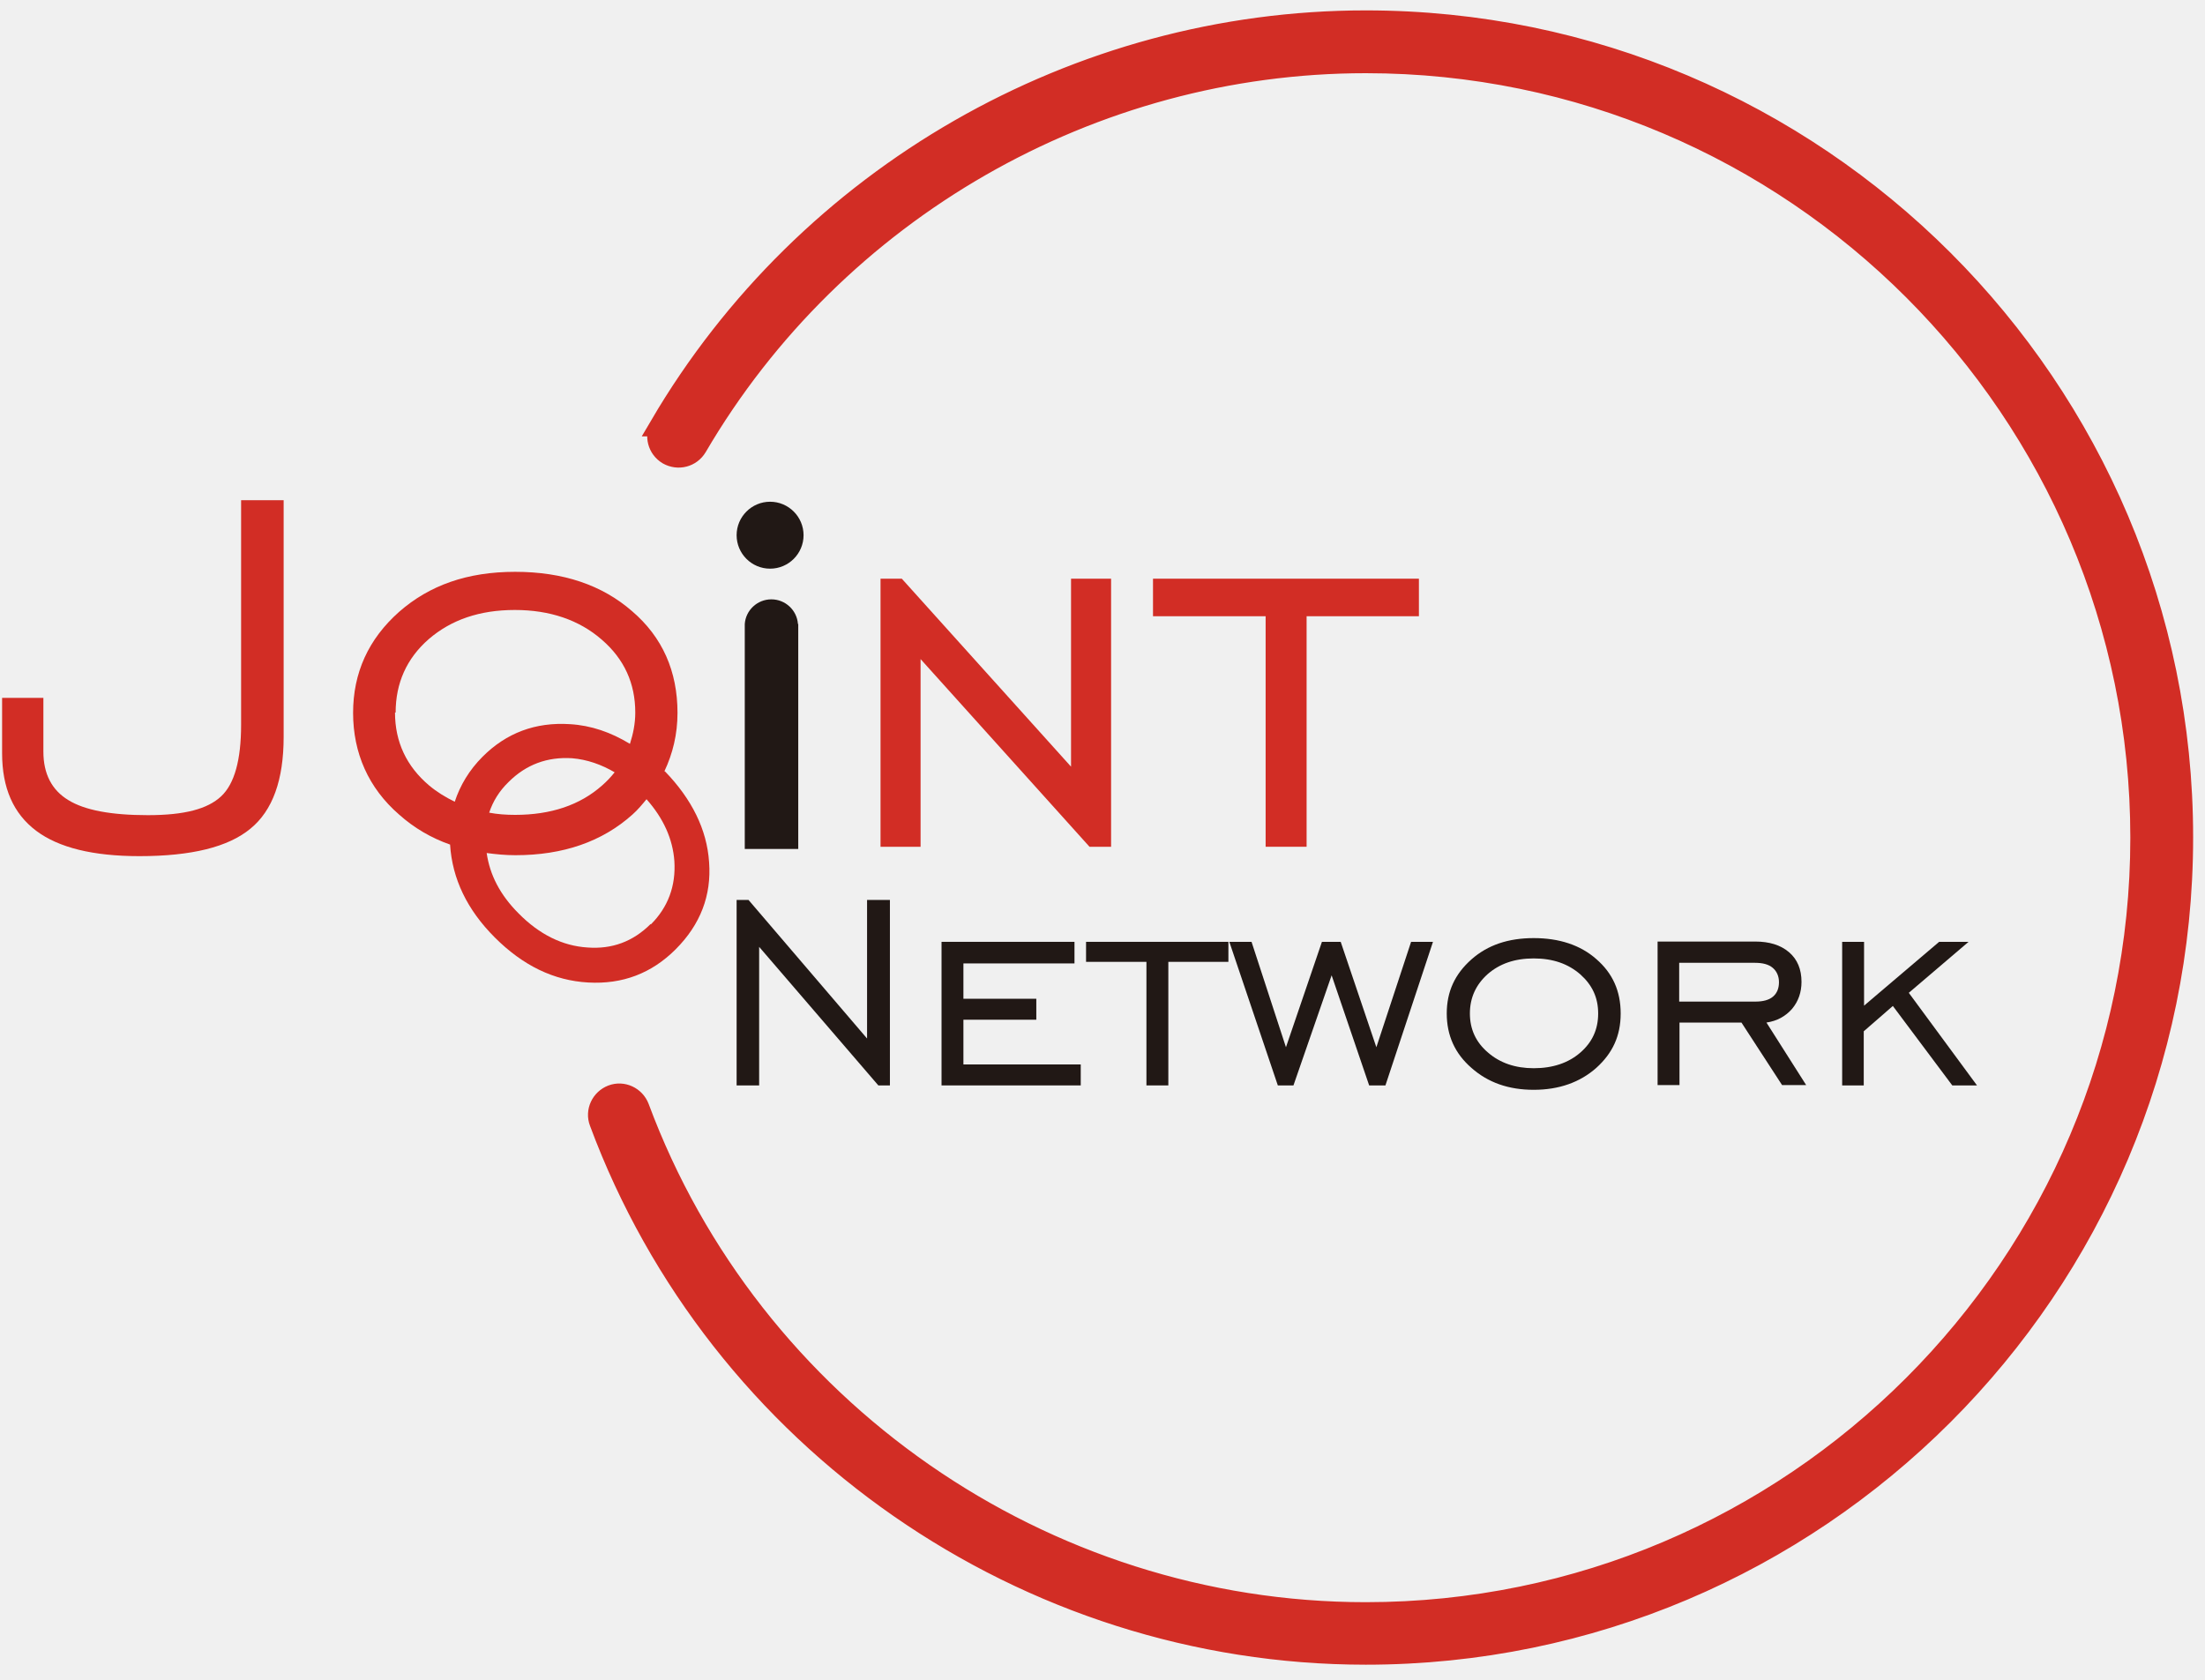
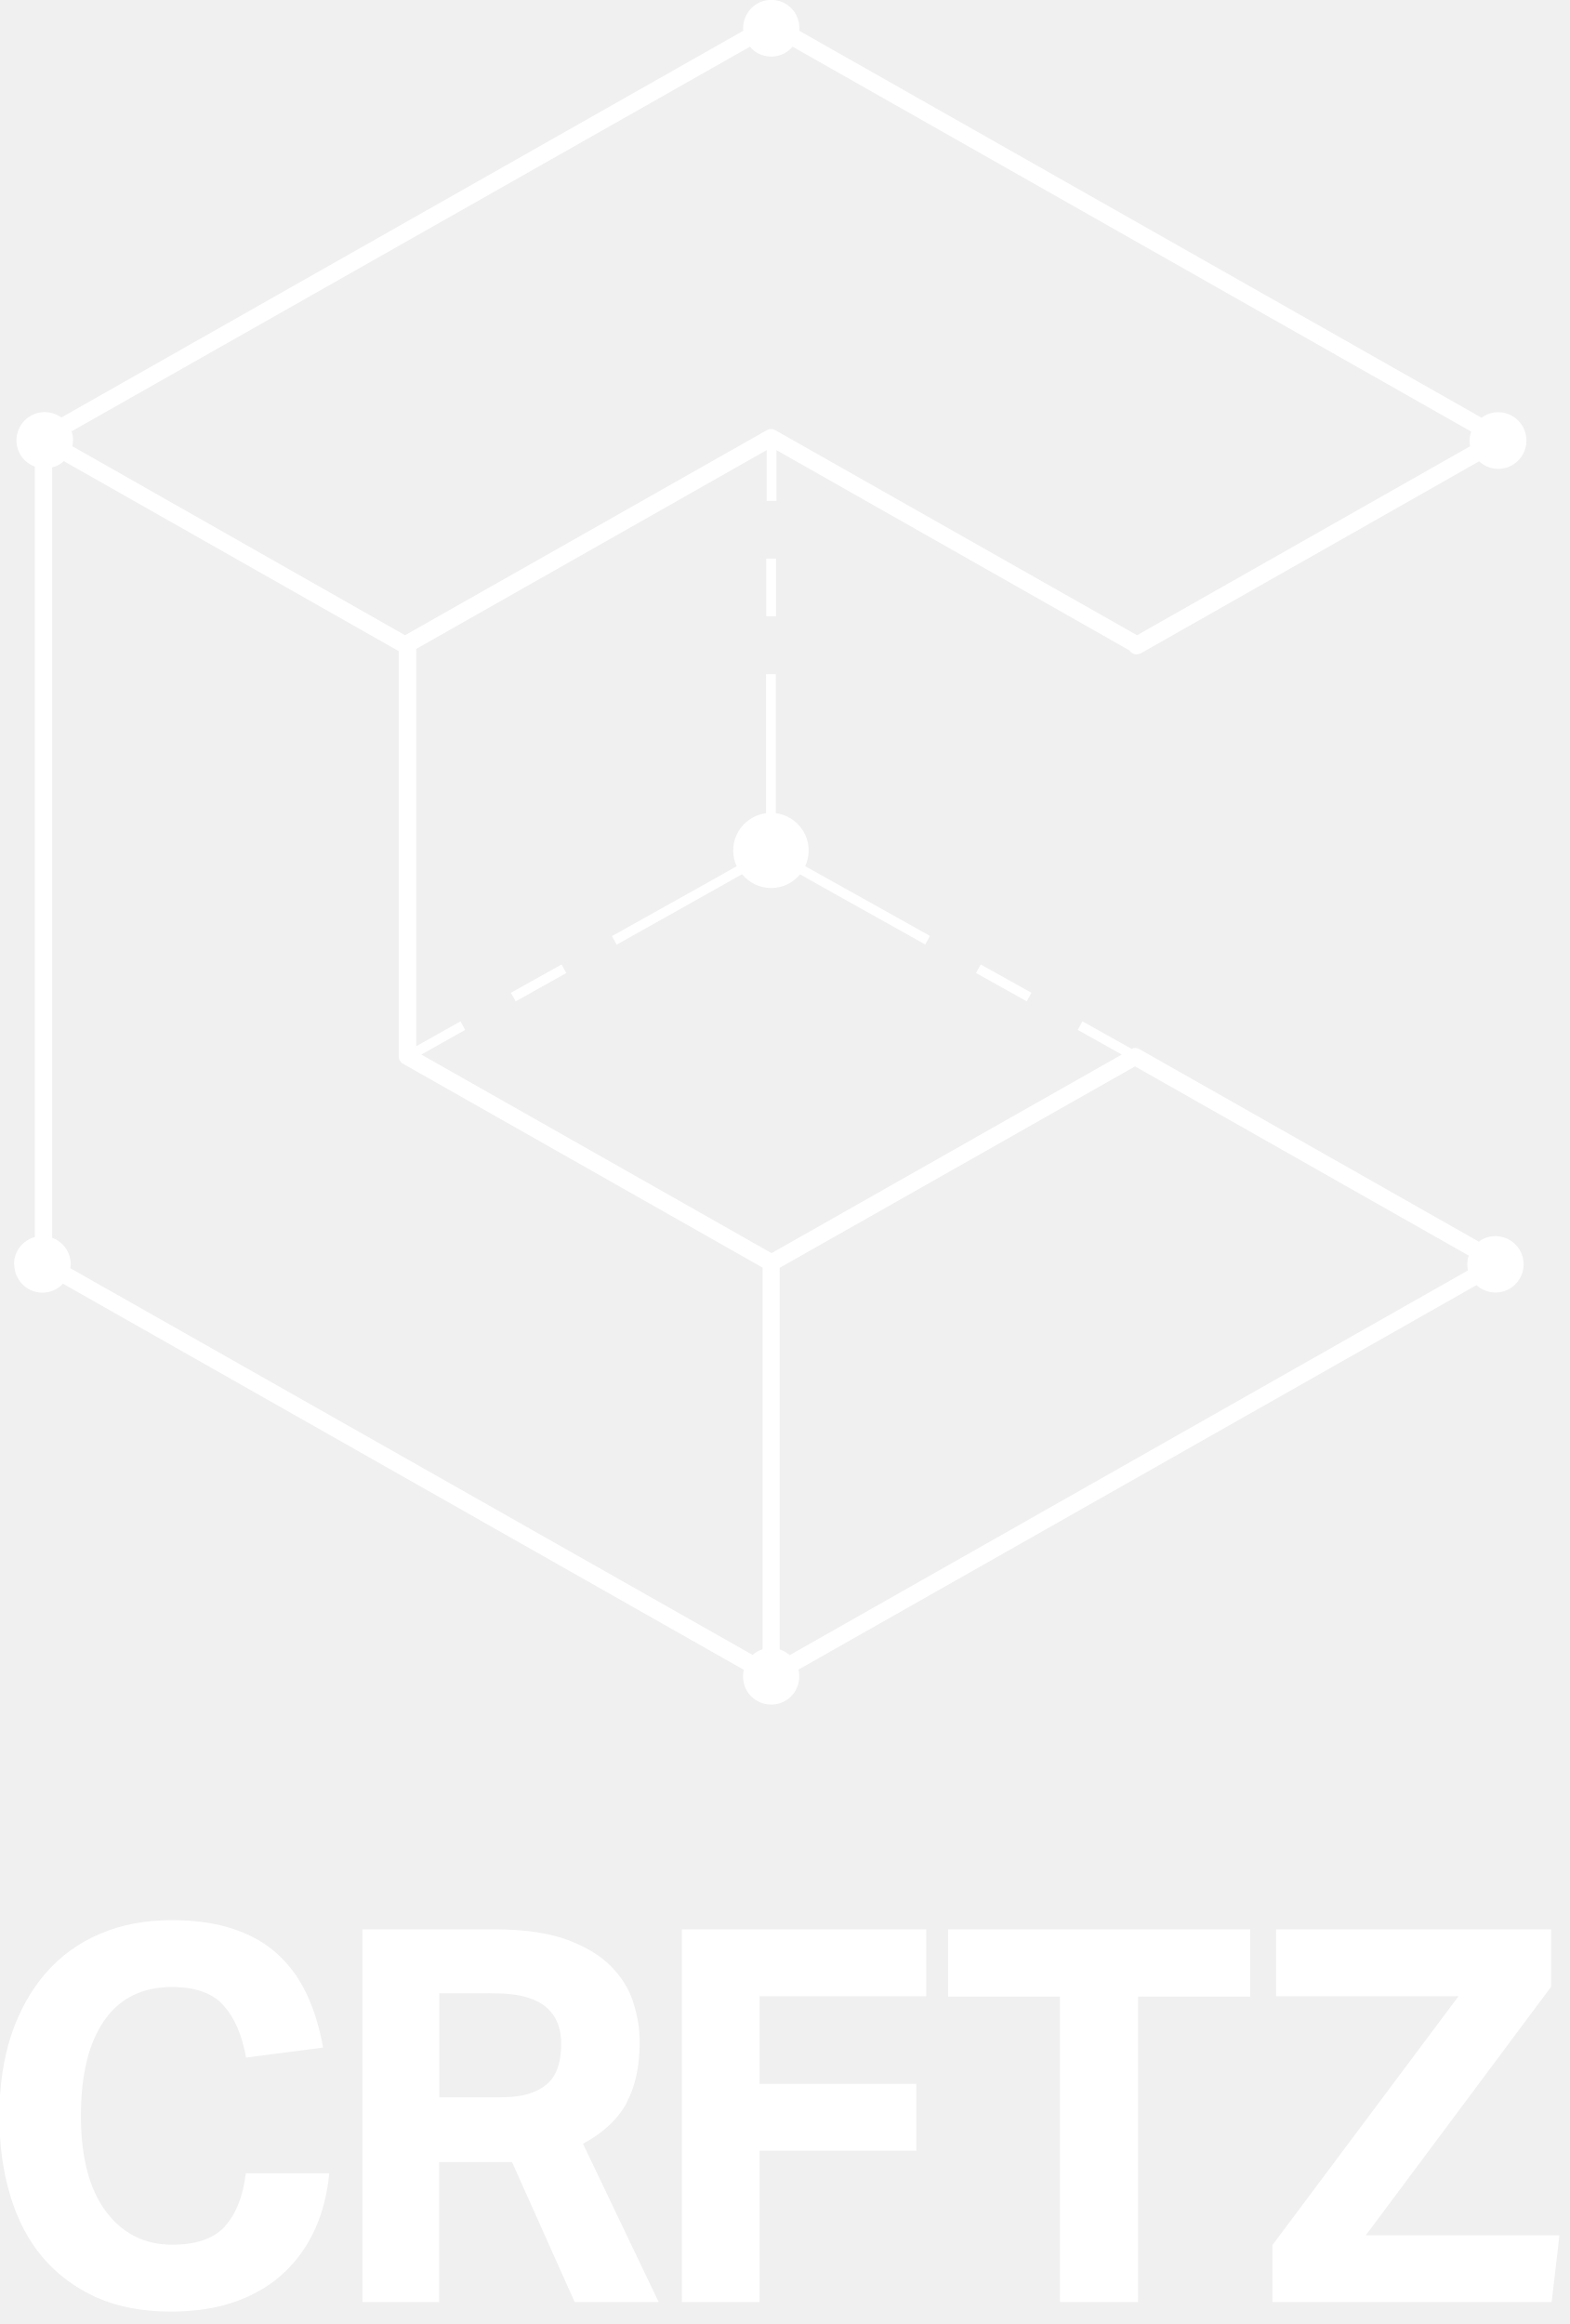
- <svg xmlns="http://www.w3.org/2000/svg" width="105" height="80" viewBox="0 0 105 80" fill="none">
-   <path d="M0.07 33.236H2.066V35.798C2.066 36.856 2.468 37.631 3.258 38.107C4.033 38.584 5.284 38.822 7.042 38.822C8.799 38.822 9.887 38.524 10.527 37.928C11.168 37.333 11.481 36.186 11.481 34.517V23.821H13.507V35.098C13.507 37.139 12.986 38.599 11.928 39.463C10.87 40.342 9.112 40.774 6.639 40.774C4.435 40.774 2.796 40.372 1.724 39.567C0.636 38.748 0.1 37.526 0.1 35.873V33.236H0.07Z" fill="#D22D25" />
-   <path d="M41.93 40.327V27.56H42.943L51.002 36.513V27.56H52.909V40.327H51.881L43.837 31.389V40.327H41.93Z" fill="#D22D25" />
-   <path d="M60.268 40.327V29.348H54.905V27.56H67.567V29.348H62.219V40.327H60.268Z" fill="#D22D25" />
-   <path d="M35.077 51.693V42.859H35.643L41.289 49.459V42.859H42.377V51.693H41.826L36.15 45.094V51.693H35.062H35.077Z" fill="#211815" />
-   <path d="M44.835 51.693V44.855H51.166V45.883H45.877V47.566H49.348V48.564H45.877V50.694H51.464V51.693H44.82H44.835Z" fill="#211815" />
-   <path d="M54.592 51.693V45.808H51.717V44.855H58.495V45.808H55.635V51.693H54.592Z" fill="#211815" />
-   <path d="M60.849 51.693L58.54 44.855H59.597L61.236 49.875L62.949 44.855H63.843L65.541 49.875L67.195 44.855H68.237L65.973 51.693H65.198L63.411 46.449L61.593 51.693H60.864H60.849Z" fill="#211815" />
-   <path d="M73.034 51.902C71.843 51.902 70.859 51.559 70.07 50.859C69.28 50.174 68.893 49.31 68.893 48.267C68.893 47.224 69.28 46.39 70.07 45.69C70.844 45.005 71.828 44.677 73.034 44.677C74.241 44.677 75.254 45.005 76.013 45.675C76.788 46.345 77.175 47.194 77.175 48.267C77.175 49.339 76.788 50.159 76.013 50.859C75.239 51.544 74.241 51.902 73.034 51.902ZM73.034 50.874C73.943 50.874 74.688 50.621 75.254 50.129C75.82 49.637 76.103 49.027 76.103 48.267C76.103 47.507 75.82 46.911 75.254 46.405C74.673 45.898 73.943 45.645 73.034 45.645C72.126 45.645 71.41 45.898 70.844 46.39C70.278 46.896 69.995 47.522 69.995 48.267C69.995 49.012 70.278 49.637 70.859 50.129C71.425 50.621 72.155 50.874 73.034 50.874Z" fill="#211815" />
-   <path d="M79.976 48.699V51.678H78.933V44.841H83.581C84.251 44.841 84.788 45.005 85.19 45.347C85.592 45.69 85.786 46.167 85.786 46.763C85.786 47.254 85.637 47.686 85.339 48.044C85.026 48.401 84.624 48.625 84.117 48.699L86.009 51.678H84.862L82.926 48.699H79.991H79.976ZM79.976 47.701H83.581C83.954 47.701 84.237 47.627 84.43 47.463C84.624 47.299 84.713 47.06 84.713 46.777C84.713 46.494 84.609 46.256 84.415 46.092C84.222 45.928 83.939 45.854 83.566 45.854H79.961V47.701H79.976Z" fill="#211815" />
-   <path d="M87.722 51.693V44.855H88.765V47.894L92.34 44.855H93.741L90.895 47.283L94.143 51.693H92.966L90.136 47.909L88.75 49.115V51.693H87.707H87.722Z" fill="#211815" />
-   <path d="M31.636 36.737C32.038 35.888 32.262 34.964 32.262 33.951C32.262 31.97 31.547 30.346 30.102 29.11C28.672 27.859 26.81 27.233 24.53 27.233C22.251 27.233 20.449 27.873 19.004 29.14C17.544 30.436 16.814 32.045 16.814 33.951C16.814 35.858 17.544 37.527 19.004 38.793C19.719 39.433 20.538 39.91 21.432 40.223C21.536 41.847 22.236 43.321 23.562 44.647C24.903 45.988 26.378 46.703 28.016 46.792C29.64 46.882 31.025 46.36 32.172 45.213C33.349 44.036 33.886 42.651 33.766 41.057C33.662 39.508 32.947 38.063 31.666 36.737H31.636ZM18.84 33.936C18.84 32.536 19.361 31.359 20.419 30.436C21.491 29.512 22.847 29.05 24.515 29.05C26.184 29.05 27.584 29.527 28.657 30.465C29.729 31.389 30.251 32.551 30.251 33.936C30.251 34.473 30.146 34.964 29.997 35.426C29.089 34.875 28.15 34.547 27.137 34.488C25.499 34.383 24.113 34.905 22.981 36.037C22.341 36.677 21.909 37.407 21.655 38.182C21.223 37.973 20.806 37.72 20.434 37.407C19.361 36.499 18.81 35.337 18.81 33.936H18.84ZM29.268 36.782C29.089 37.005 28.895 37.214 28.672 37.407C27.614 38.346 26.229 38.808 24.53 38.808C24.098 38.808 23.681 38.778 23.294 38.703C23.473 38.167 23.771 37.675 24.218 37.243C25.052 36.409 26.065 36.037 27.242 36.111C27.957 36.171 28.642 36.409 29.297 36.797L29.268 36.782ZM30.981 44.007C30.146 44.841 29.148 45.213 27.972 45.124C26.795 45.049 25.692 44.513 24.694 43.5C23.815 42.621 23.324 41.668 23.175 40.625C23.622 40.685 24.069 40.729 24.545 40.729C26.81 40.729 28.672 40.089 30.117 38.793C30.37 38.569 30.578 38.316 30.787 38.063C31.591 38.971 32.038 39.955 32.113 41.012C32.187 42.189 31.815 43.202 30.996 44.022L30.981 44.007Z" fill="#D22D25" />
-   <path d="M37.997 29.72C37.952 29.065 37.401 28.544 36.731 28.544C36.06 28.544 35.509 29.065 35.465 29.72V40.431H38.012V29.72H37.997Z" fill="#211815" />
-   <path d="M38.265 25.489C38.265 26.368 37.55 27.083 36.671 27.083C35.792 27.083 35.077 26.368 35.077 25.489C35.077 24.611 35.792 23.895 36.671 23.895C37.55 23.895 38.265 24.611 38.265 25.489Z" fill="#211815" />
-   <path d="M31.457 20.276C31.189 20.753 31.338 21.349 31.815 21.632C32.292 21.9 32.888 21.751 33.171 21.274C39.77 9.998 51.985 2.981 65.035 2.981C85.398 2.981 101.949 19.546 101.949 39.895C101.949 60.244 85.384 76.809 65.035 76.809C49.676 76.809 35.763 67.141 30.415 52.751C30.221 52.245 29.655 51.977 29.148 52.17C28.642 52.364 28.374 52.93 28.567 53.437C34.198 68.601 48.857 78.776 65.035 78.776C86.486 78.776 103.93 61.332 103.93 39.88C103.93 18.429 86.486 1 65.035 1C51.285 1 38.414 8.389 31.442 20.276H31.457Z" fill="#D22D25" stroke="#D22D25" stroke-width="1.01" />
+ <svg xmlns="http://www.w3.org/2000/svg" width="77" height="114" viewBox="0 0 77 114" fill="none">
+   <g clip-path="url(#clip0_838_819)">
+     <path d="M11.05 109.2C10.49 109.81 9.63 110.11 8.45 110.11C7.09 110.11 6 109.56 5.19 108.47C4.38 107.38 3.97 105.82 3.97 103.79C3.97 101.76 4.35 100.22 5.11 99.12C5.87 98.02 6.98 97.47 8.44 97.47C9.6 97.47 10.45 97.78 10.98 98.39C11.52 99 11.88 99.85 12.07 100.93L15.85 100.44C15.68 99.49 15.42 98.62 15.06 97.85C14.7 97.08 14.23 96.42 13.64 95.88C13.05 95.33 12.33 94.92 11.47 94.63C10.61 94.34 9.6 94.19 8.44 94.19C7.13 94.19 5.95 94.41 4.91 94.86C3.87 95.3 2.98 95.94 2.25 96.78C1.52 97.62 0.96 98.62 0.56 99.8C0.17 100.98 -0.03 102.31 -0.03 103.79C-0.03 105.27 0.15 106.53 0.51 107.72C0.87 108.91 1.4 109.92 2.11 110.75C2.82 111.58 3.7 112.23 4.74 112.7C5.78 113.16 7 113.39 8.38 113.39C9.61 113.39 10.68 113.22 11.61 112.88C12.54 112.54 13.32 112.07 13.96 111.46C14.6 110.85 15.1 110.14 15.47 109.31C15.84 108.48 16.06 107.58 16.15 106.61H12.06C11.92 107.74 11.58 108.6 11.03 109.21L11.05 109.2Z" fill="white" />
+     <path d="M30.74 103.14C31.17 102.34 31.38 101.35 31.38 100.17C31.38 99.54 31.28 98.89 31.07 98.24C30.87 97.58 30.5 96.99 29.97 96.45C29.44 95.91 28.71 95.48 27.79 95.14C26.86 94.81 25.68 94.64 24.25 94.64H17.78V112.92H21.54V106.06H25.12L28.19 112.92H32.31L28.6 105.16C29.61 104.61 30.32 103.94 30.75 103.14H30.74ZM27.39 101.32C27.3 101.65 27.15 101.92 26.92 102.15C26.69 102.38 26.38 102.56 25.99 102.69C25.6 102.82 25.1 102.88 24.51 102.88H21.55V97.78H24.18C24.85 97.78 25.4 97.84 25.83 97.97C26.26 98.1 26.61 98.28 26.85 98.51C27.1 98.74 27.27 99.01 27.38 99.3C27.48 99.6 27.53 99.91 27.53 100.23C27.53 100.62 27.49 100.98 27.4 101.31L27.39 101.32Z" fill="white" />
+     <path d="M33.45 112.92H37.26V105.5H44.95V102.22H37.26V97.92H45.44V94.64H33.45V112.92Z" fill="white" />
+     <path d="M46.51 97.94H52V112.92H55.83V97.94H61.33V94.64H46.51V97.94Z" fill="white" />
+     <path d="M67 109.65L76.09 97.46V94.64H62.6V97.92H71.55L62.42 110.13V112.92H76.12L76.5 109.65H67Z" fill="white" />
+     <path d="M0.7 62.02C0.7 62.79 1.32 63.41 2.08 63.41C2.48 63.41 2.84 63.24 3.09 62.97L36.49 81.91C36.35 82.49 36.59 83.12 37.14 83.43C37.8 83.81 38.65 83.59 39.03 82.92C39.21 82.6 39.25 82.24 39.17 81.9L72.43 63.04C72.86 63.43 73.51 63.53 74.05 63.22C74.71 62.84 74.94 61.99 74.56 61.33C74.18 60.67 73.33 60.44 72.67 60.82C72.63 60.85 72.59 60.88 72.55 60.91L55.89 51.46C55.77 51.39 55.63 51.39 55.51 51.45L53.1 50.1L52.87 50.52L55.03 51.73L37.85 61.47L20.67 51.73L22.82 50.52L22.59 50.1L20.42 51.32V31.83L37.61 22.08V24.57H38.09V22.08L55.4 31.9C55.48 32.02 55.61 32.1 55.75 32.1C55.82 32.1 55.89 32.08 55.96 32.05L72.56 22.63C72.81 22.86 73.14 23 73.5 23C74.26 23 74.88 22.38 74.88 21.61C74.88 20.84 74.26 20.22 73.5 20.22C73.19 20.22 72.91 20.32 72.68 20.49L39.21 1.51C39.26 0.99 39.01 0.46 38.53 0.18C37.87 -0.2 37.02 0.02 36.64 0.69C36.49 0.95 36.44 1.23 36.46 1.51L3.01 20.48C2.58 20.17 1.99 20.12 1.5 20.4C0.84 20.78 0.61 21.63 0.99 22.29C1.16 22.58 1.42 22.78 1.71 22.89V60.68C1.12 60.84 0.69 61.37 0.69 62.01L0.7 62.02ZM38.25 62.19L55.68 52.31L72.05 61.59C71.97 61.82 71.96 62.08 72.01 62.32L38.74 81.19C38.67 81.13 38.6 81.08 38.52 81.03C38.43 80.98 38.34 80.94 38.25 80.91V62.19ZM36.79 2.29C36.89 2.41 37 2.51 37.14 2.59C37.73 2.93 38.46 2.79 38.88 2.29L72.17 21.17C72.13 21.31 72.09 21.45 72.09 21.6C72.09 21.7 72.1 21.79 72.12 21.89L55.78 31.16L38.03 21.1C37.9 21.03 37.75 21.03 37.62 21.1L19.87 31.16L3.55 21.89C3.6 21.65 3.6 21.4 3.51 21.16L36.79 2.29ZM2.55 22.93C2.67 22.9 2.78 22.86 2.89 22.8C2.98 22.75 3.06 22.69 3.13 22.62L19.56 31.94V51.82C19.56 51.97 19.64 52.11 19.77 52.18L37.41 62.18V80.9C37.23 80.96 37.06 81.05 36.92 81.18L3.45 62.21C3.45 62.15 3.47 62.09 3.47 62.02C3.47 61.42 3.09 60.91 2.56 60.72V22.93H2.55Z" fill="white" />
+     <path d="M38.07 27.4H37.59V30.23H38.07V27.4Z" fill="white" />
+     <path d="M36.41 42.89C36.749 43.3 37.26 43.56 37.83 43.56C38.4 43.56 38.91 43.3 39.249 42.89L40.419 43.55L45.389 46.33L45.62 45.91L40.65 43.13L39.499 42.49C39.609 42.25 39.669 41.99 39.669 41.72C39.669 40.78 38.969 40.01 38.059 39.89V33.07H37.58V39.89C36.669 40.01 35.969 40.78 35.969 41.72C35.969 42 36.029 42.26 36.139 42.49L34.989 43.14L30.02 45.92L30.25 46.34L35.219 43.55L36.389 42.89H36.41Z" fill="white" />
+     <path d="M25.3 49.12L27.78 47.73L27.55 47.31L25.06 48.7L25.3 49.12Z" fill="white" />
+     <path d="M50.37 49.12L50.6 48.7L48.11 47.31L47.88 47.73L50.37 49.12Z" fill="white" />
+   </g>
+   <defs>
+     <clipPath id="clip0_838_819">
+       <rect width="76.5" height="113.39" fill="white" />
+     </clipPath>
+   </defs>
</svg>
